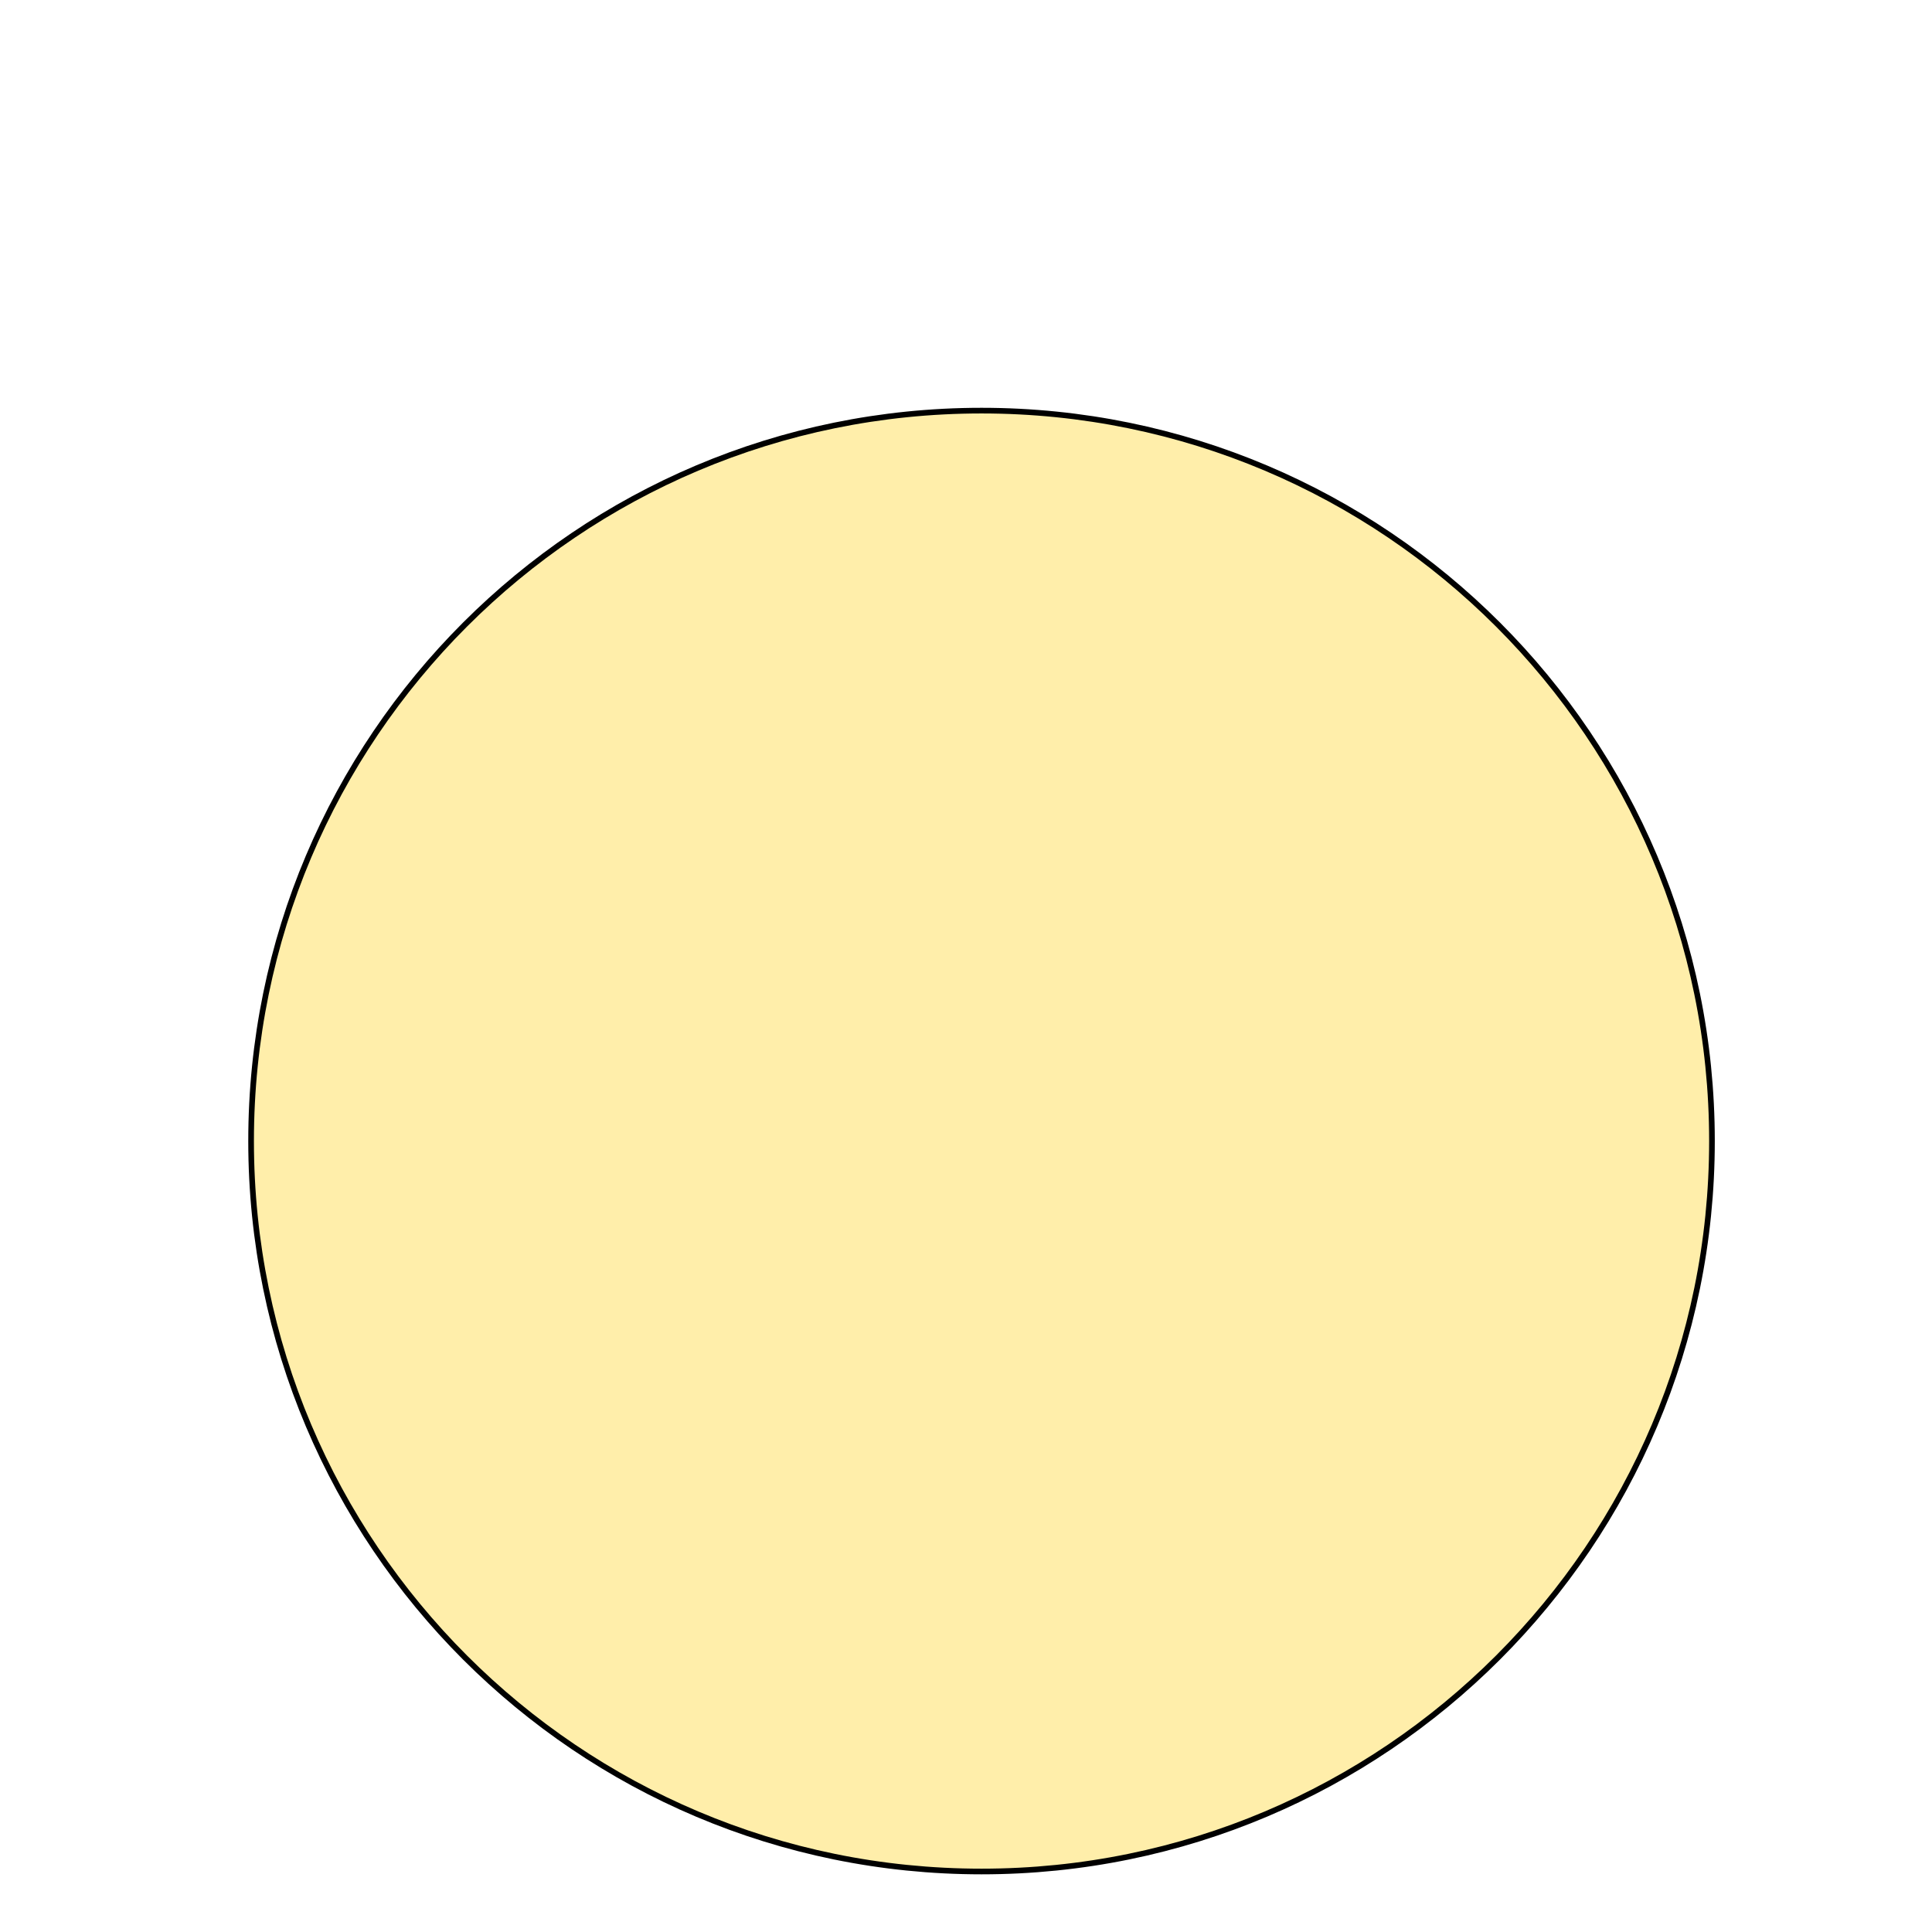
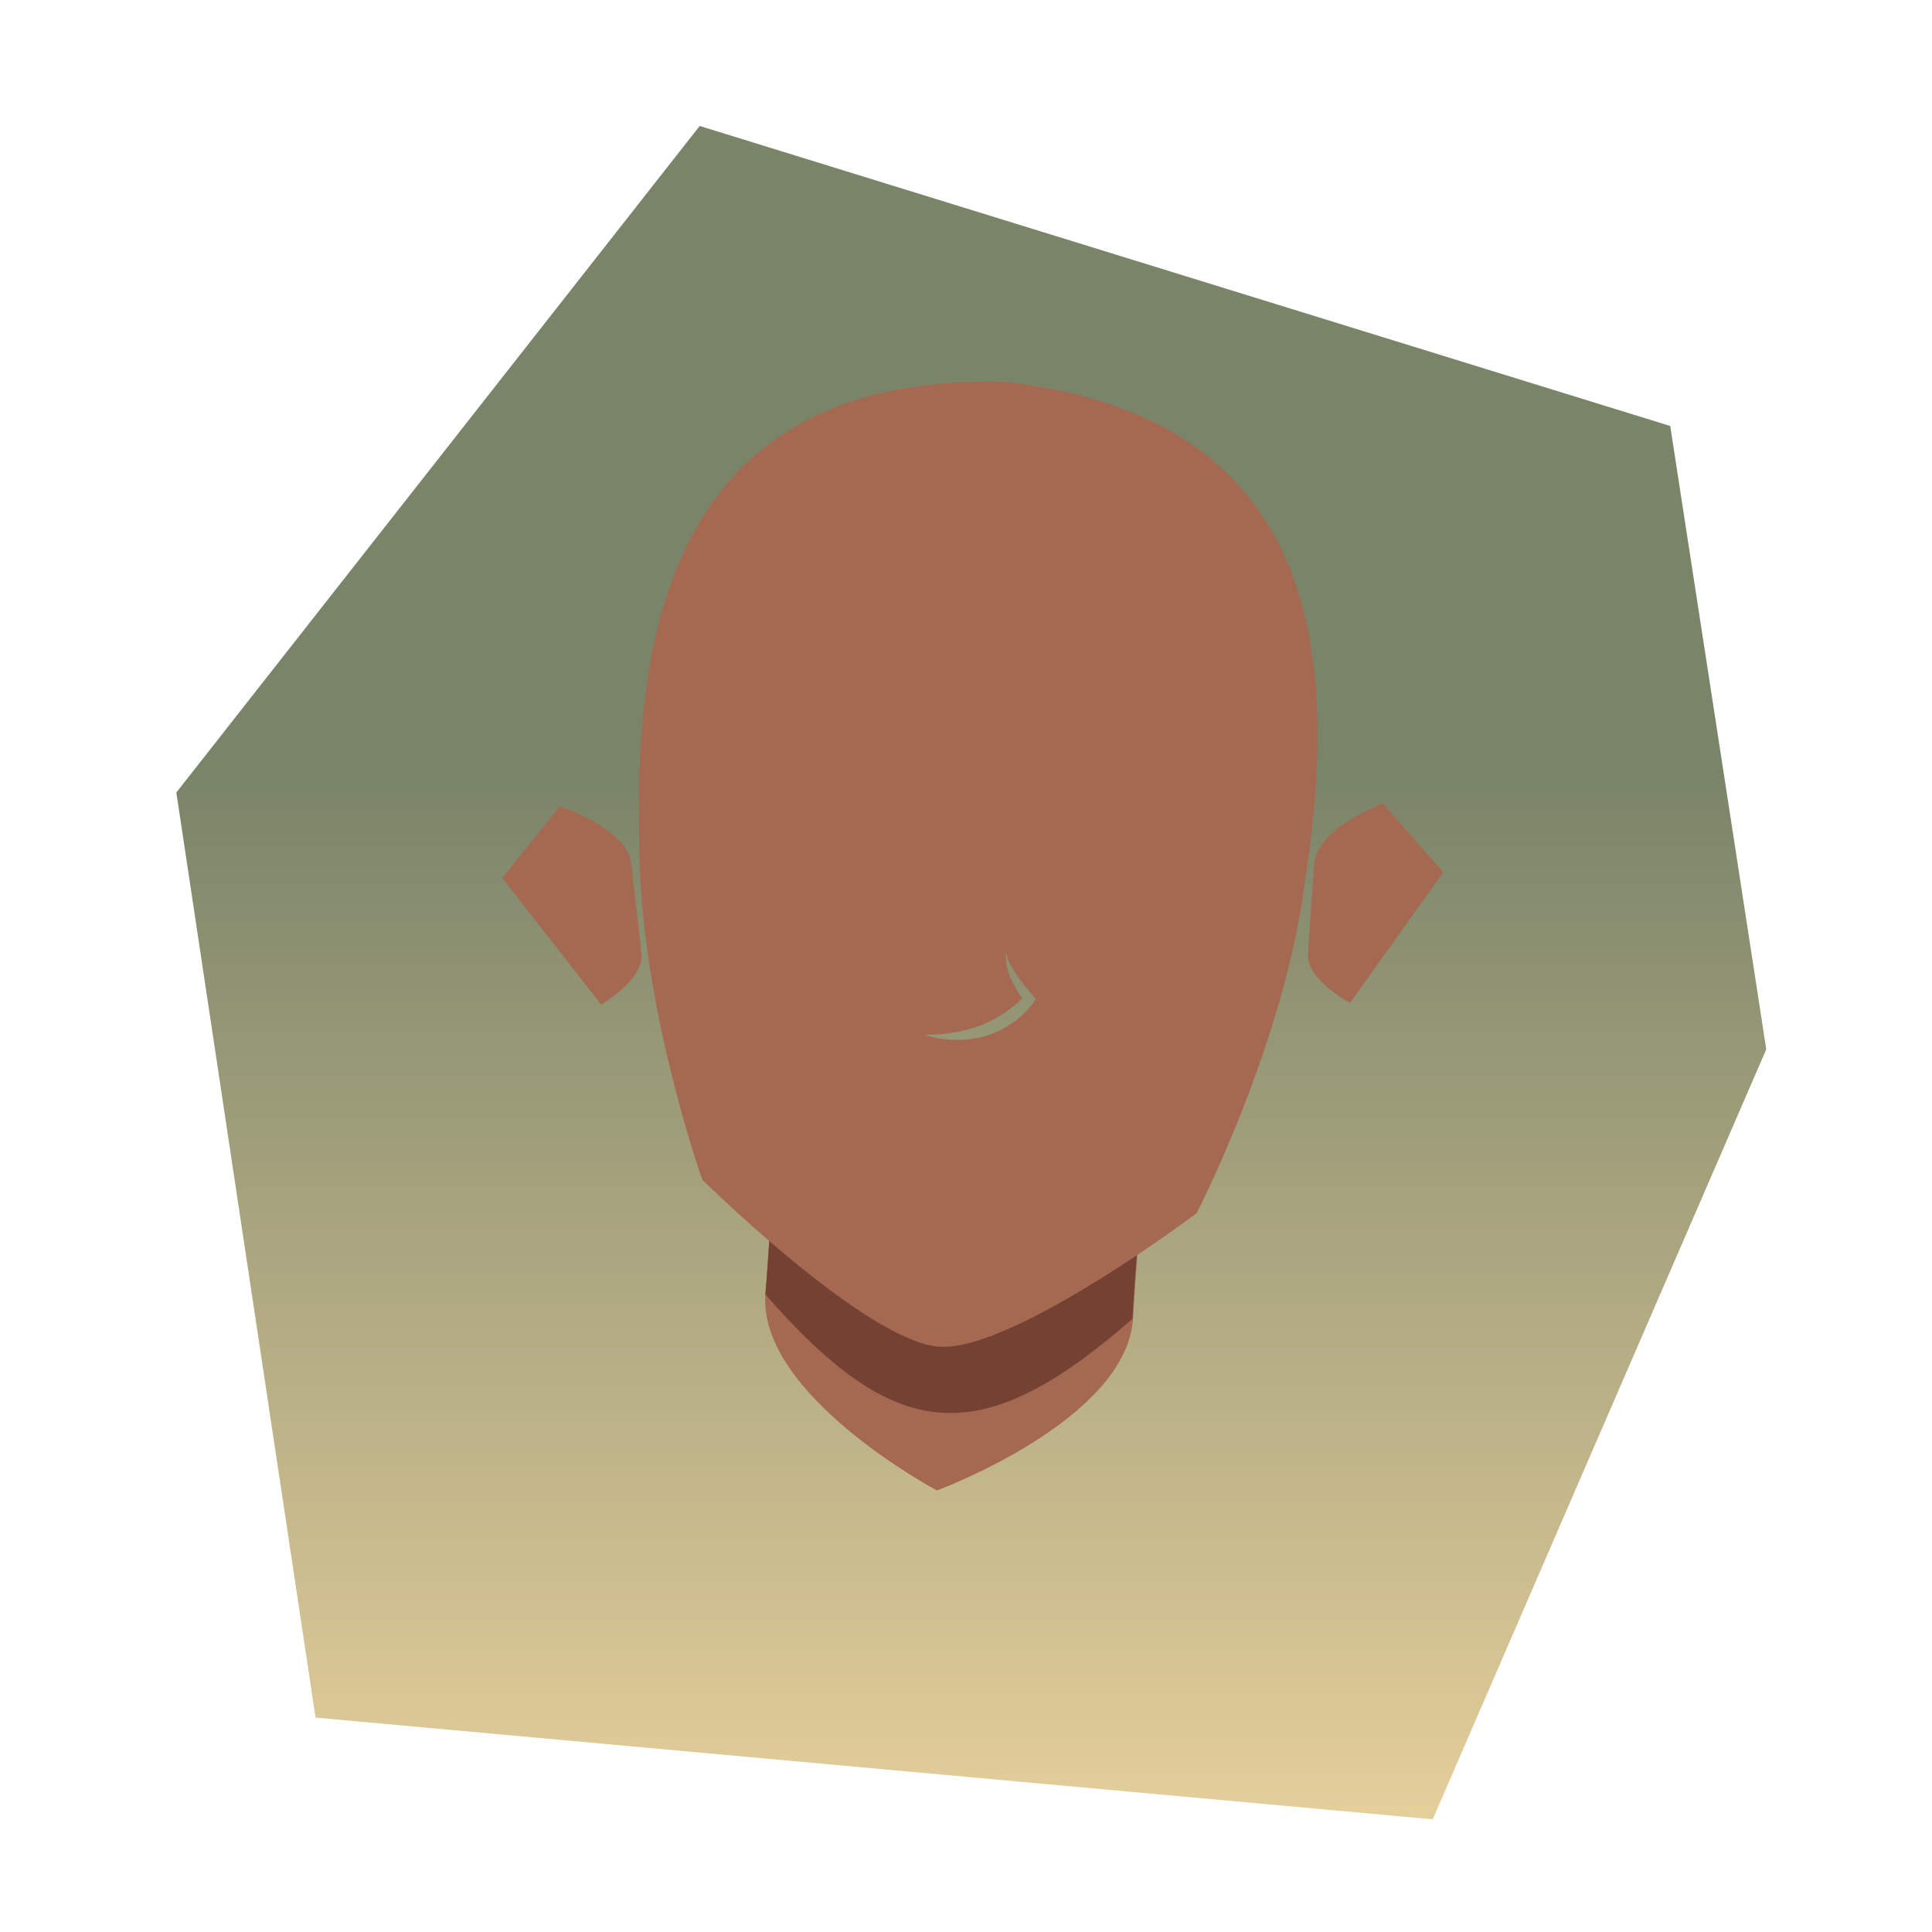
- <svg xmlns="http://www.w3.org/2000/svg" width="1024" height="1024" viewBox="0 0 270.933 270.933" version="1.1" id="svg8">
-   <defs id="defs2" />
-   <g id="layer1" transform="translate(0,-26.06665)">
-     <circle style="opacity:1;vector-effect:none;fill:#ffeeaa;fill-opacity:1;fill-rule:evenodd;stroke:#000000;stroke-width:0.794;stroke-linecap:butt;stroke-linejoin:miter;stroke-miterlimit:5.344;stroke-dasharray:none;stroke-dashoffset:0;stroke-opacity:1" id="path815" cx="137.644" cy="186.083" r="102.432" />
-   </g>
+ <svg xmlns="http://www.w3.org/2000/svg" version="1.1" id="Layer_1" x="0px" y="0px" viewBox="0 0 340 340" style="enable-background:new 0 0 340 340;" xml:space="preserve">
+   <defs id="defs968">
+     <linearGradient id="SVGID_1_-0" gradientUnits="userSpaceOnUse" x1="170" y1="335.72" x2="170" y2="130.003">
+       <stop offset="0" style="stop-color:#D8AE5D" id="stop1034" />
+       <stop offset="1" style="stop-color:#7C5059" id="stop1036" />
+     </linearGradient>
+     <linearGradient id="SVGID_1_-5" gradientUnits="userSpaceOnUse" x1="178.8" y1="35.633" x2="178.8" y2="210.799" gradientTransform="matrix(1,0,0,-1,0,340)">
+       <stop offset="0" style="stop-color:#98BBBC" id="stop5980" />
+       <stop offset="1" style="stop-color:#544C7B" id="stop5982" />
+     </linearGradient>
+     <linearGradient id="SVGID_1_-1" gradientUnits="userSpaceOnUse" x1="175.8" y1="338.992" x2="175.8" y2="128.205">
+       <stop offset="0" style="stop-color:#8ABC87" id="stop6642" />
+       <stop offset="1" style="stop-color:#235C7B" id="stop6644" />
+     </linearGradient>
+     <linearGradient id="SVGID_1_-6" gradientUnits="userSpaceOnUse" x1="178.8" y1="327.332" x2="178.8" y2="134.816">
+       <stop offset="0" style="stop-color:#EAD29D" id="stop7885" />
+       <stop offset="1" style="stop-color:#7A8469" id="stop7887" />
+     </linearGradient>
+   </defs>
+   <style type="text/css" id="style938">
+ 	.st0{fill:url(#SVGID_1_);}
+ 	.st1{fill:none;stroke:#221F1F;stroke-width:2.03;stroke-miterlimit:10;}
+ 	.st2{fill:#F4D4B8;}
+ 	.st3{fill:#E5AB86;}
+ 	.st4{fill:none;stroke:#221F1F;stroke-width:1.7;stroke-miterlimit:10;}
+ </style>
+   <linearGradient id="SVGID_1_" gradientUnits="userSpaceOnUse" x1="175.45" y1="13.652" x2="175.45" y2="208.066" gradientTransform="matrix(1,0,0,-1,0,342)">
+     <stop offset="0" style="stop-color:#9C4A8C" id="stop940" />
+     <stop offset="1" style="stop-color:#78270E" id="stop942" />
+   </linearGradient>
+   <polygon class="st0" points="318.7,183.5 260,319 63.4,301.1 38.9,138.3 131,21 301.8,73.8 " id="polygon7890" style="fill:url(#SVGID_1_-6)" transform="translate(-7.867343,1.167869)" />
+   <path class="st2" d="m 135.588,215 c -0.1,2.2 -0.7,10.6 -0.9,12.8 -1.2,17.8 30.2,34.5 30.2,34.5 0,0 33.3,-12.3 34.5,-30.2 0.1,-2.2 0.7,-10.6 0.9,-12.8 z" id="path7894" style="fill:#a56951" />
+   <path class="st3" d="m 135.588,215 c -0.1,2.2 -0.7,10.6 -0.9,12.8 22.7,25.9 37.4,28.1 64.6,4.3 0.1,-2.2 0.7,-10.6 0.9,-12.8 z" id="path7896" style="fill:#754133" />
+   <path class="st2" d="m 111.088,152 c -0.7,-6.3 -12.6,-10.1 -12.6,-10.1 l -10.1,12.6 17.4,22.3 c 0,0 7.5,-4.4 7.1,-8.8 -0.3,-3.2 -1.4,-12.4 -1.8,-16 z" id="path7904" style="fill:#a56951" />
+   <path class="st2" d="m 231.288,152 c 0.4,-6.3 12.1,-10.6 12.1,-10.6 l 10.6,12.1 -16.4,23 c 0,0 -7.7,-4.1 -7.4,-8.5 0.2,-3.1 0.8,-12.3 1.1,-16 z" id="path7906" style="fill:#a56951" />
+   <path class="st2" d="m 176.688,67.2 c -54.8,-1.3 -65.1,38 -64.2,79.7 -0.3,28.7 11.1,60.7 11.1,60.7 0,0 28.8,28.5 41.7,29.4 12.9,0.9 45.3,-23.5 45.3,-23.5 0,0 15.6,-30.2 19.1,-58.7 6.4,-41.2 1.5,-81.6 -53,-87.6 z m 5.2,109.2 c -2.2,3 -5.3,5 -8.7,6 -3.5,0.9 -7.2,0.8 -10.4,-0.3 1.7,0 3.4,-0.1 5,-0.4 1.6,-0.2 3.2,-0.7 4.7,-1.2 2.8,-1.1 5.4,-2.8 7.4,-4.8 -0.8,-1.1 -1.4,-2.3 -2,-3.5 -0.6,-1.4 -1.1,-3.1 -0.8,-4.6 0.2,1.5 1.1,2.8 1.9,4.1 0.8,1.2 1.8,2.4 2.8,3.5 l 0.5,0.6 z" id="path7908" style="fill:#a56951" />
+   <path class="st1" d="M 175.188,158" id="path947" style="fill:none;stroke:#221f1f;stroke-width:2.03;stroke-miterlimit:10" />
+   <path class="st4" d="M 170.588,153.1" id="path953" style="fill:none;stroke:#221f1f;stroke-width:1.7;stroke-miterlimit:10" />
+   <path class="st1" d="M 155.288,133.3" id="path955" style="fill:none;stroke:#221f1f;stroke-width:2.03;stroke-miterlimit:10" />
+   <path class="st4" d="M 169.588,153.1" id="path957" style="fill:none;stroke:#221f1f;stroke-width:1.7;stroke-miterlimit:10" />
+   <path class="st1" d="M 175.188,158" id="path1041" style="fill:none;stroke:#221f1f;stroke-width:2.03;stroke-miterlimit:10" />
+   <path class="st4" d="M 170.588,153.1" id="path1047" style="fill:none;stroke:#221f1f;stroke-width:1.7;stroke-miterlimit:10" />
+   <path class="st1" d="M 155.288,133.3" id="path1049" style="fill:none;stroke:#221f1f;stroke-width:2.03;stroke-miterlimit:10" />
+   <path class="st4" d="M 169.588,153.1" id="path1051" style="fill:none;stroke:#221f1f;stroke-width:1.7;stroke-miterlimit:10" />
+   <path class="st1" d="M 175.188,158" id="path5987" style="fill:none;stroke:#221f1f;stroke-width:2.03;stroke-miterlimit:10" />
+   <path class="st4" d="M 170.588,153.1" id="path5993" style="fill:none;stroke:#221f1f;stroke-width:1.7;stroke-miterlimit:10" />
+   <path class="st1" d="M 155.288,133.3" id="path5995" style="fill:none;stroke:#221f1f;stroke-width:2.03;stroke-miterlimit:10" />
+   <path class="st4" d="M 169.588,153.1" id="path5997" style="fill:none;stroke:#221f1f;stroke-width:1.7;stroke-miterlimit:10" />
+   <path class="st1" d="M 175.188,158" id="path6649" style="fill:none;stroke:#221f1f;stroke-width:2.03;stroke-miterlimit:10" />
+   <path class="st4" d="M 170.588,153.1" id="path6655" style="fill:none;stroke:#221f1f;stroke-width:1.7;stroke-miterlimit:10" />
+   <path class="st1" d="M 155.288,133.3" id="path6657" style="fill:none;stroke:#221f1f;stroke-width:2.03;stroke-miterlimit:10" />
+   <path class="st4" d="M 169.588,153.1" id="path6659" style="fill:none;stroke:#221f1f;stroke-width:1.7;stroke-miterlimit:10" />
+   <path class="st1" d="M 175.188,158" id="path7892" style="fill:none;stroke:#221f1f;stroke-width:2.03;stroke-miterlimit:10" />
+   <path class="st4" d="M 170.588,153.1" id="path7898" style="fill:none;stroke:#221f1f;stroke-width:1.7;stroke-miterlimit:10" />
+   <path class="st1" d="M 155.288,133.3" id="path7900" style="fill:none;stroke:#221f1f;stroke-width:2.03;stroke-miterlimit:10" />
+   <path class="st4" d="M 169.588,153.1" id="path7902" style="fill:none;stroke:#221f1f;stroke-width:1.7;stroke-miterlimit:10" />
</svg>
